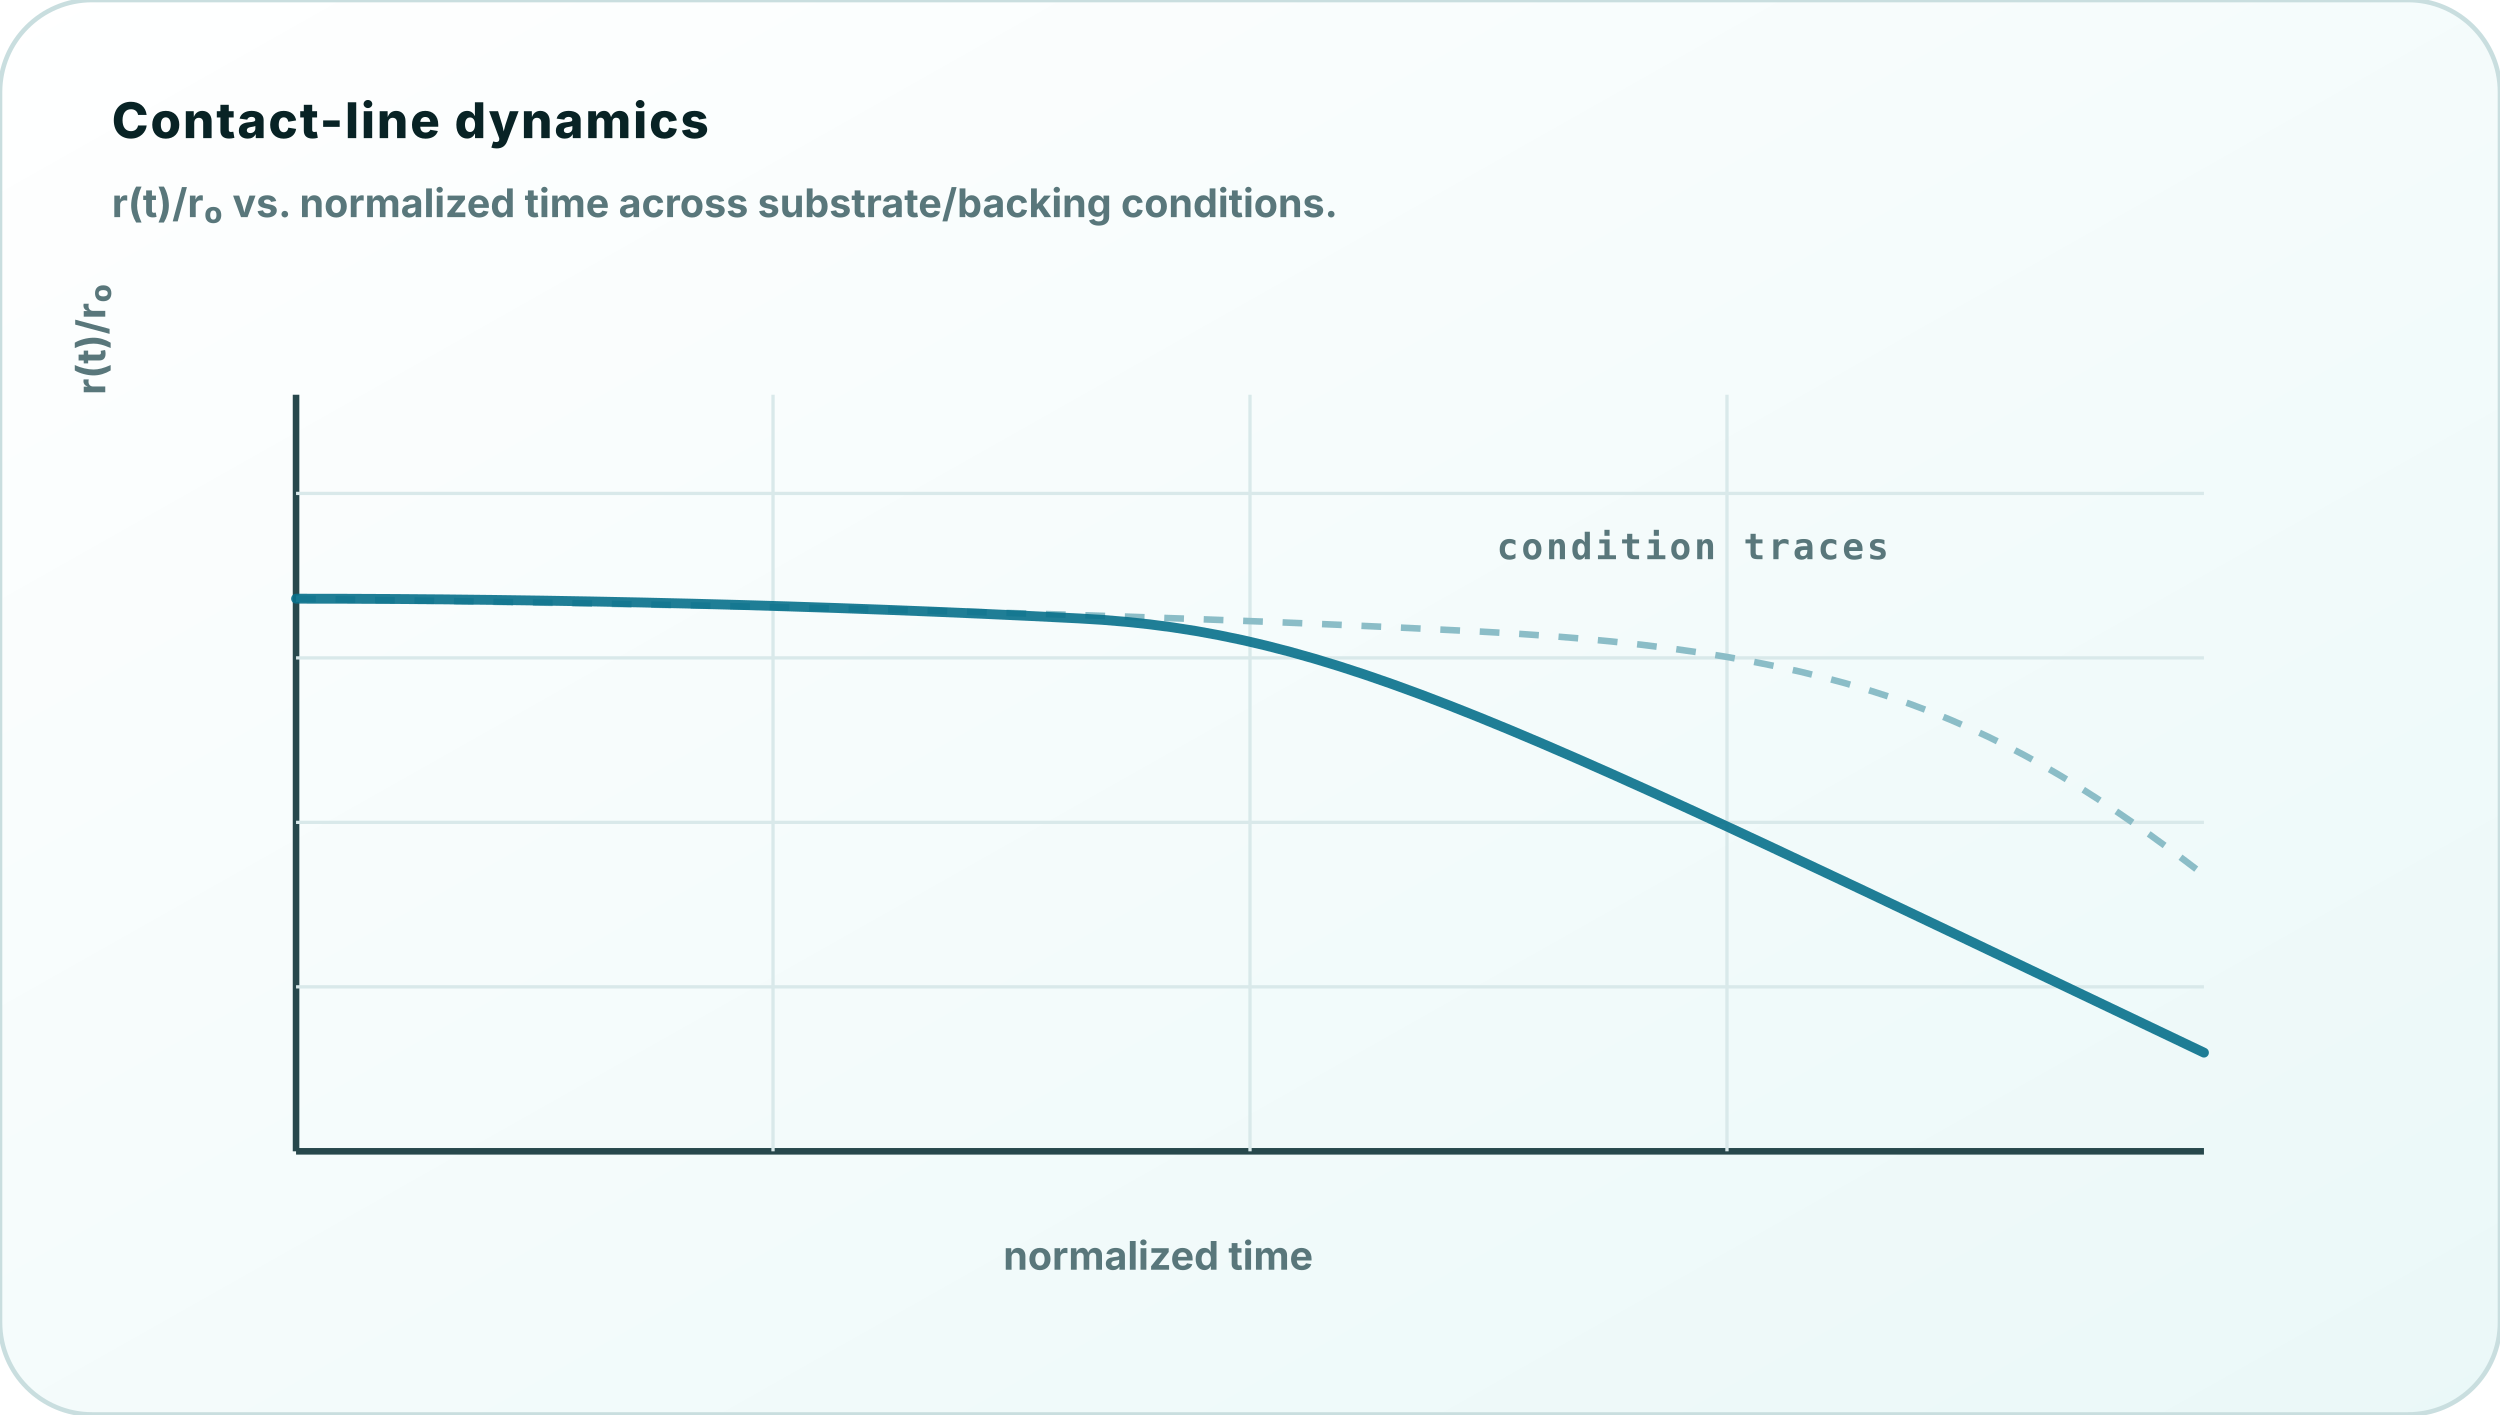
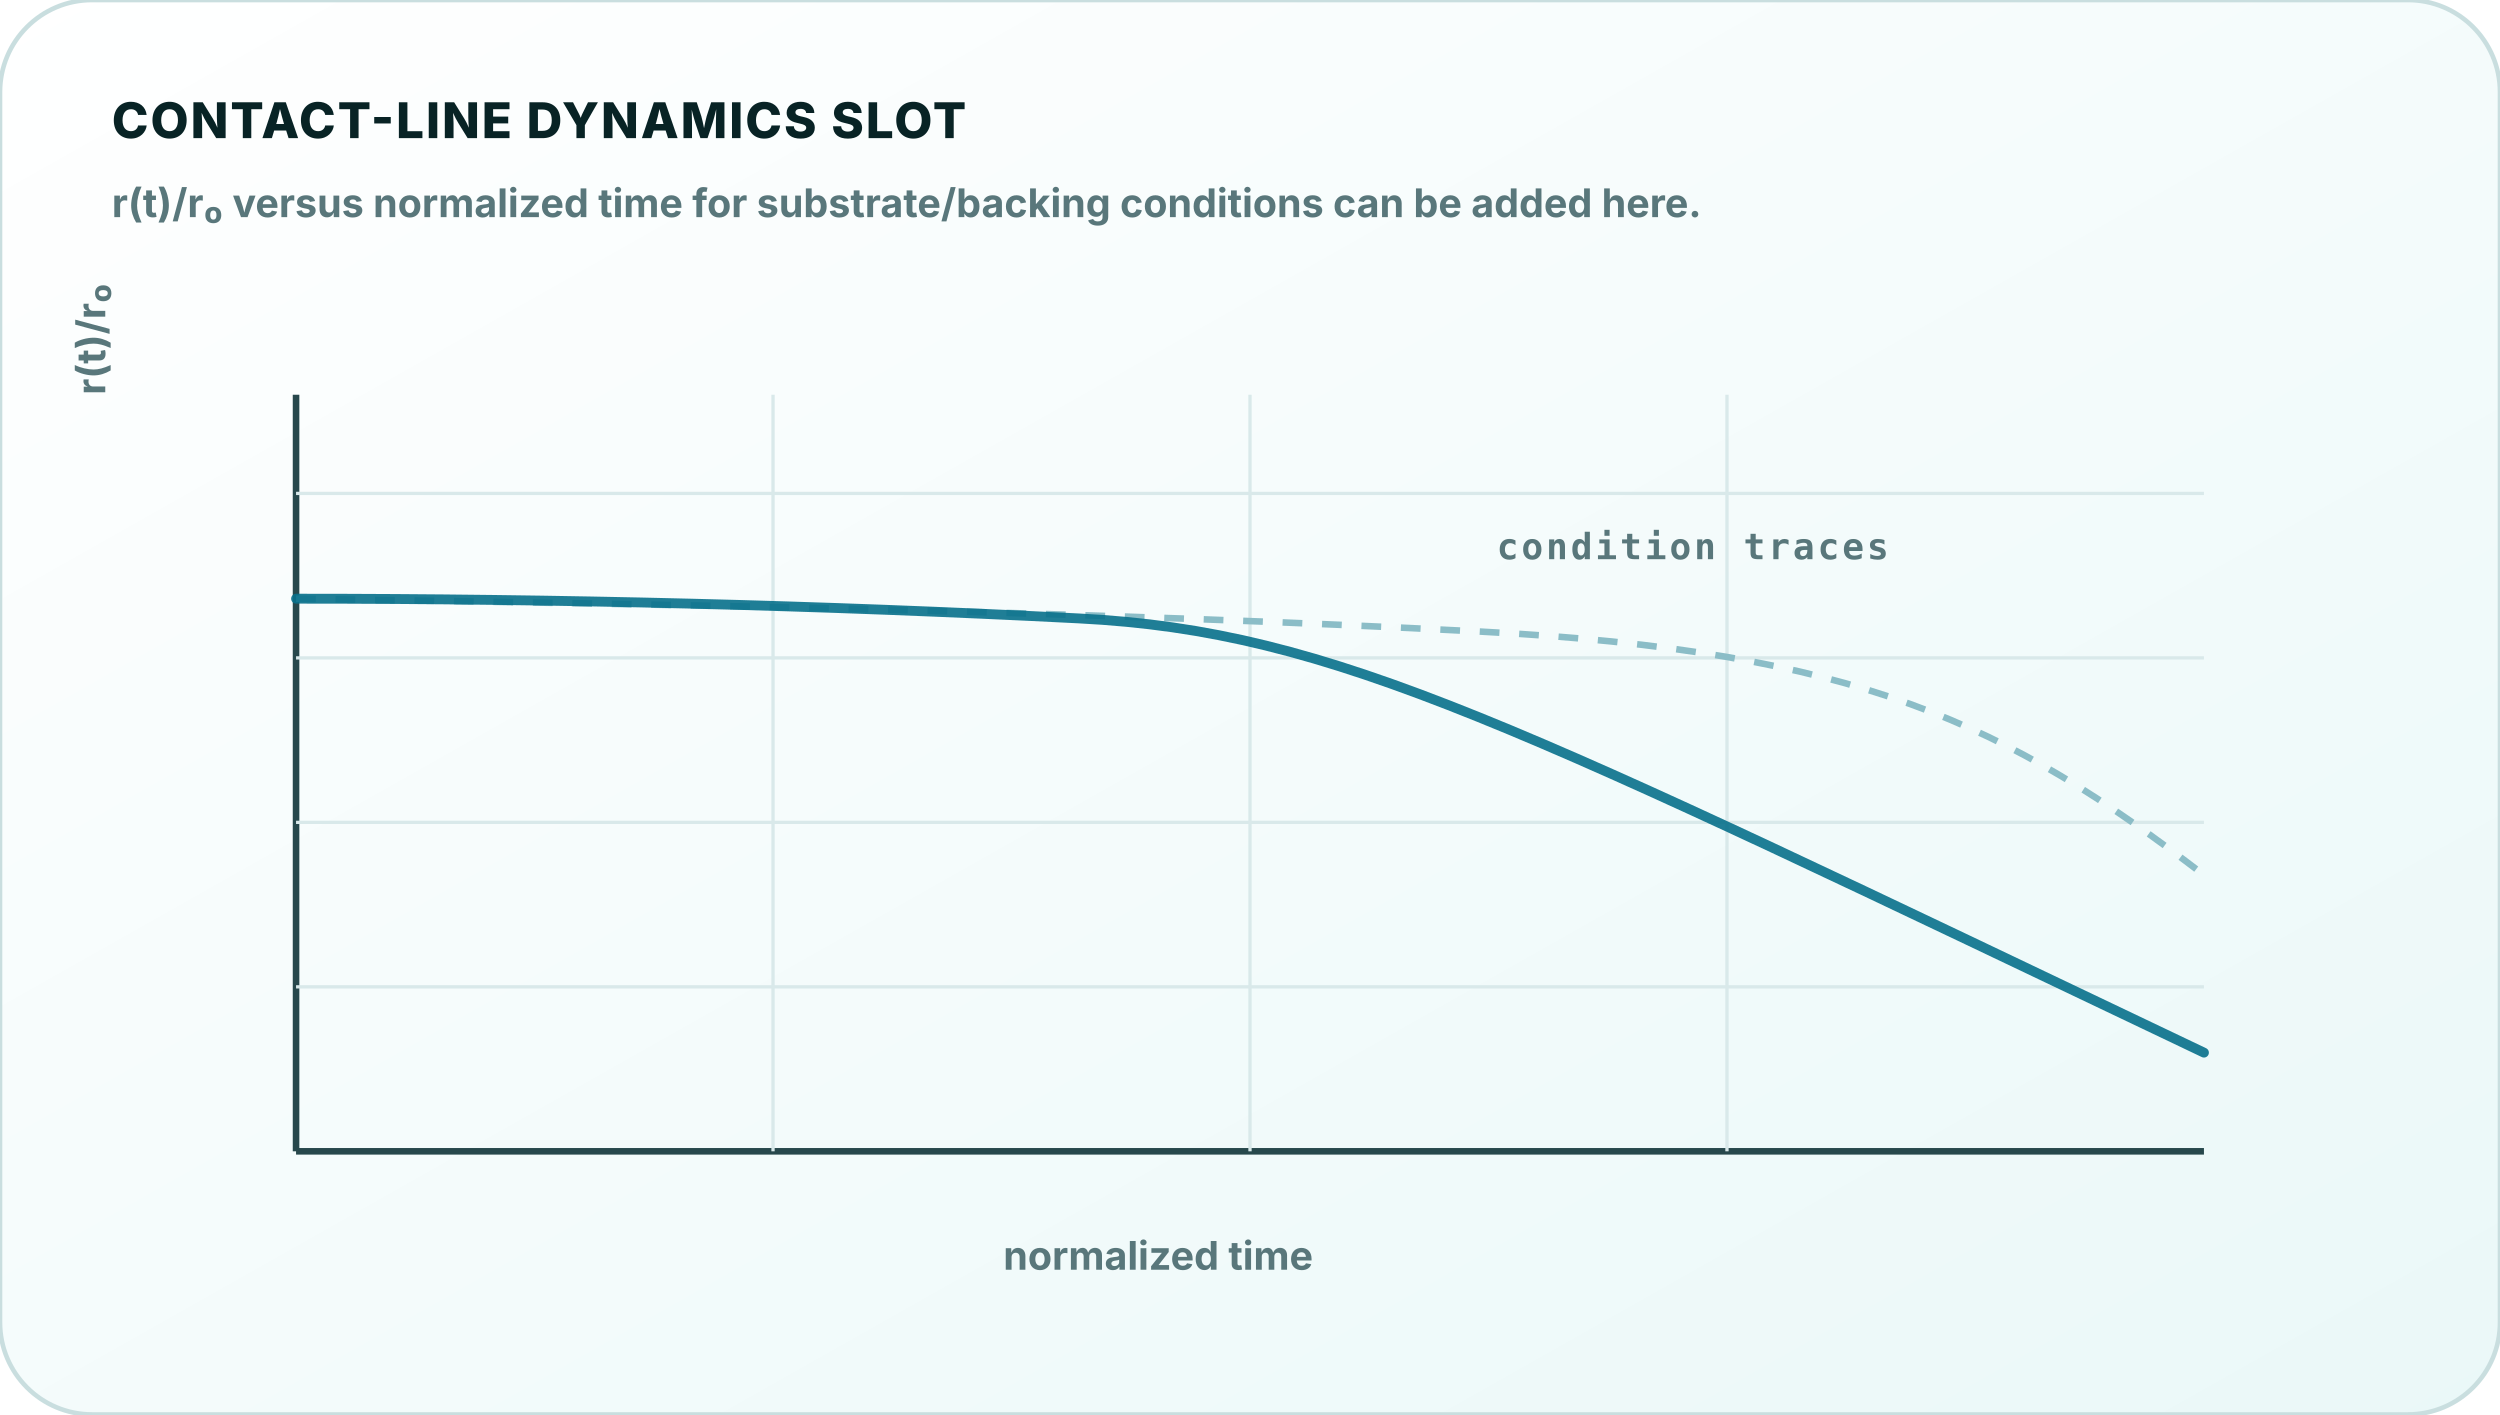
<svg xmlns="http://www.w3.org/2000/svg" viewBox="0 0 760 430" role="img" aria-labelledby="title desc">
  <defs>
    <linearGradient id="bg" x1="0" y1="0" x2="1" y2="1">
      <stop offset="0" stop-color="#ffffff" />
      <stop offset="1" stop-color="#eaf8f8" />
    </linearGradient>
    <style>
    .card{fill:url(#bg);stroke:#c9dedf;stroke-width:1.4}.ink{fill:#082325}.muted{fill:#59777b}.teal{fill:#08708b}.line{stroke:#08708b;stroke-width:3;fill:none;stroke-linecap:round;stroke-linejoin:round}.grid{stroke:#d9e9ea;stroke-width:1}.dash{stroke:#8bbdc7;stroke-width:2;stroke-dasharray:6 6;fill:none}.label{font-family:Inter,Arial,sans-serif;font-weight:800;font-size:15px;letter-spacing:.04em}.small{font-family:Inter,Arial,sans-serif;font-weight:650;font-size:12px}.mono{font-family:ui-monospace,SFMono-Regular,Consolas,monospace;font-weight:760;font-size:11px;letter-spacing:.08em}
  </style>
  </defs>
  <rect width="760" height="430" rx="28" class="card" />
-   <text x="34" y="42" class="label ink">Contact-line dynamics</text>
-   <text x="34" y="66" class="small muted">r(t)/r₀ vs. normalized time across substrate/backing conditions.</text>
+   <text x="34" y="42" class="label ink">CONTACT-LINE DYNAMICS SLOT</text>
+   <text x="34" y="66" class="small muted">r(t)/r₀ versus normalized time for substrate/backing conditions can be added here.</text>
  <g transform="translate(90 100)">
    <line x1="0" y1="250" x2="580" y2="250" stroke="#27484c" stroke-width="2" />
    <line x1="0" y1="250" x2="0" y2="20" stroke="#27484c" stroke-width="2" />
    <g class="grid">
      <line x1="0" y1="200" x2="580" y2="200" />
      <line x1="0" y1="150" x2="580" y2="150" />
      <line x1="0" y1="100" x2="580" y2="100" />
      <line x1="0" y1="50" x2="580" y2="50" />
      <line x1="145" y1="20" x2="145" y2="250" />
      <line x1="290" y1="20" x2="290" y2="250" />
      <line x1="435" y1="20" x2="435" y2="250" />
    </g>
    <path class="dash" d="M0 82 C130 84 245 86 360 92 S520 120 580 166" />
    <path class="line" d="M0 82 C80 82 160 84 238 88 S370 120 580 220" opacity=".9" />
    <text x="215" y="286" class="small muted">normalized time</text>
    <text x="-58" y="20" class="small muted" transform="rotate(-90 -58 20)">r(t)/r₀</text>
    <text x="365" y="70" class="mono muted">condition traces</text>
  </g>
</svg>
